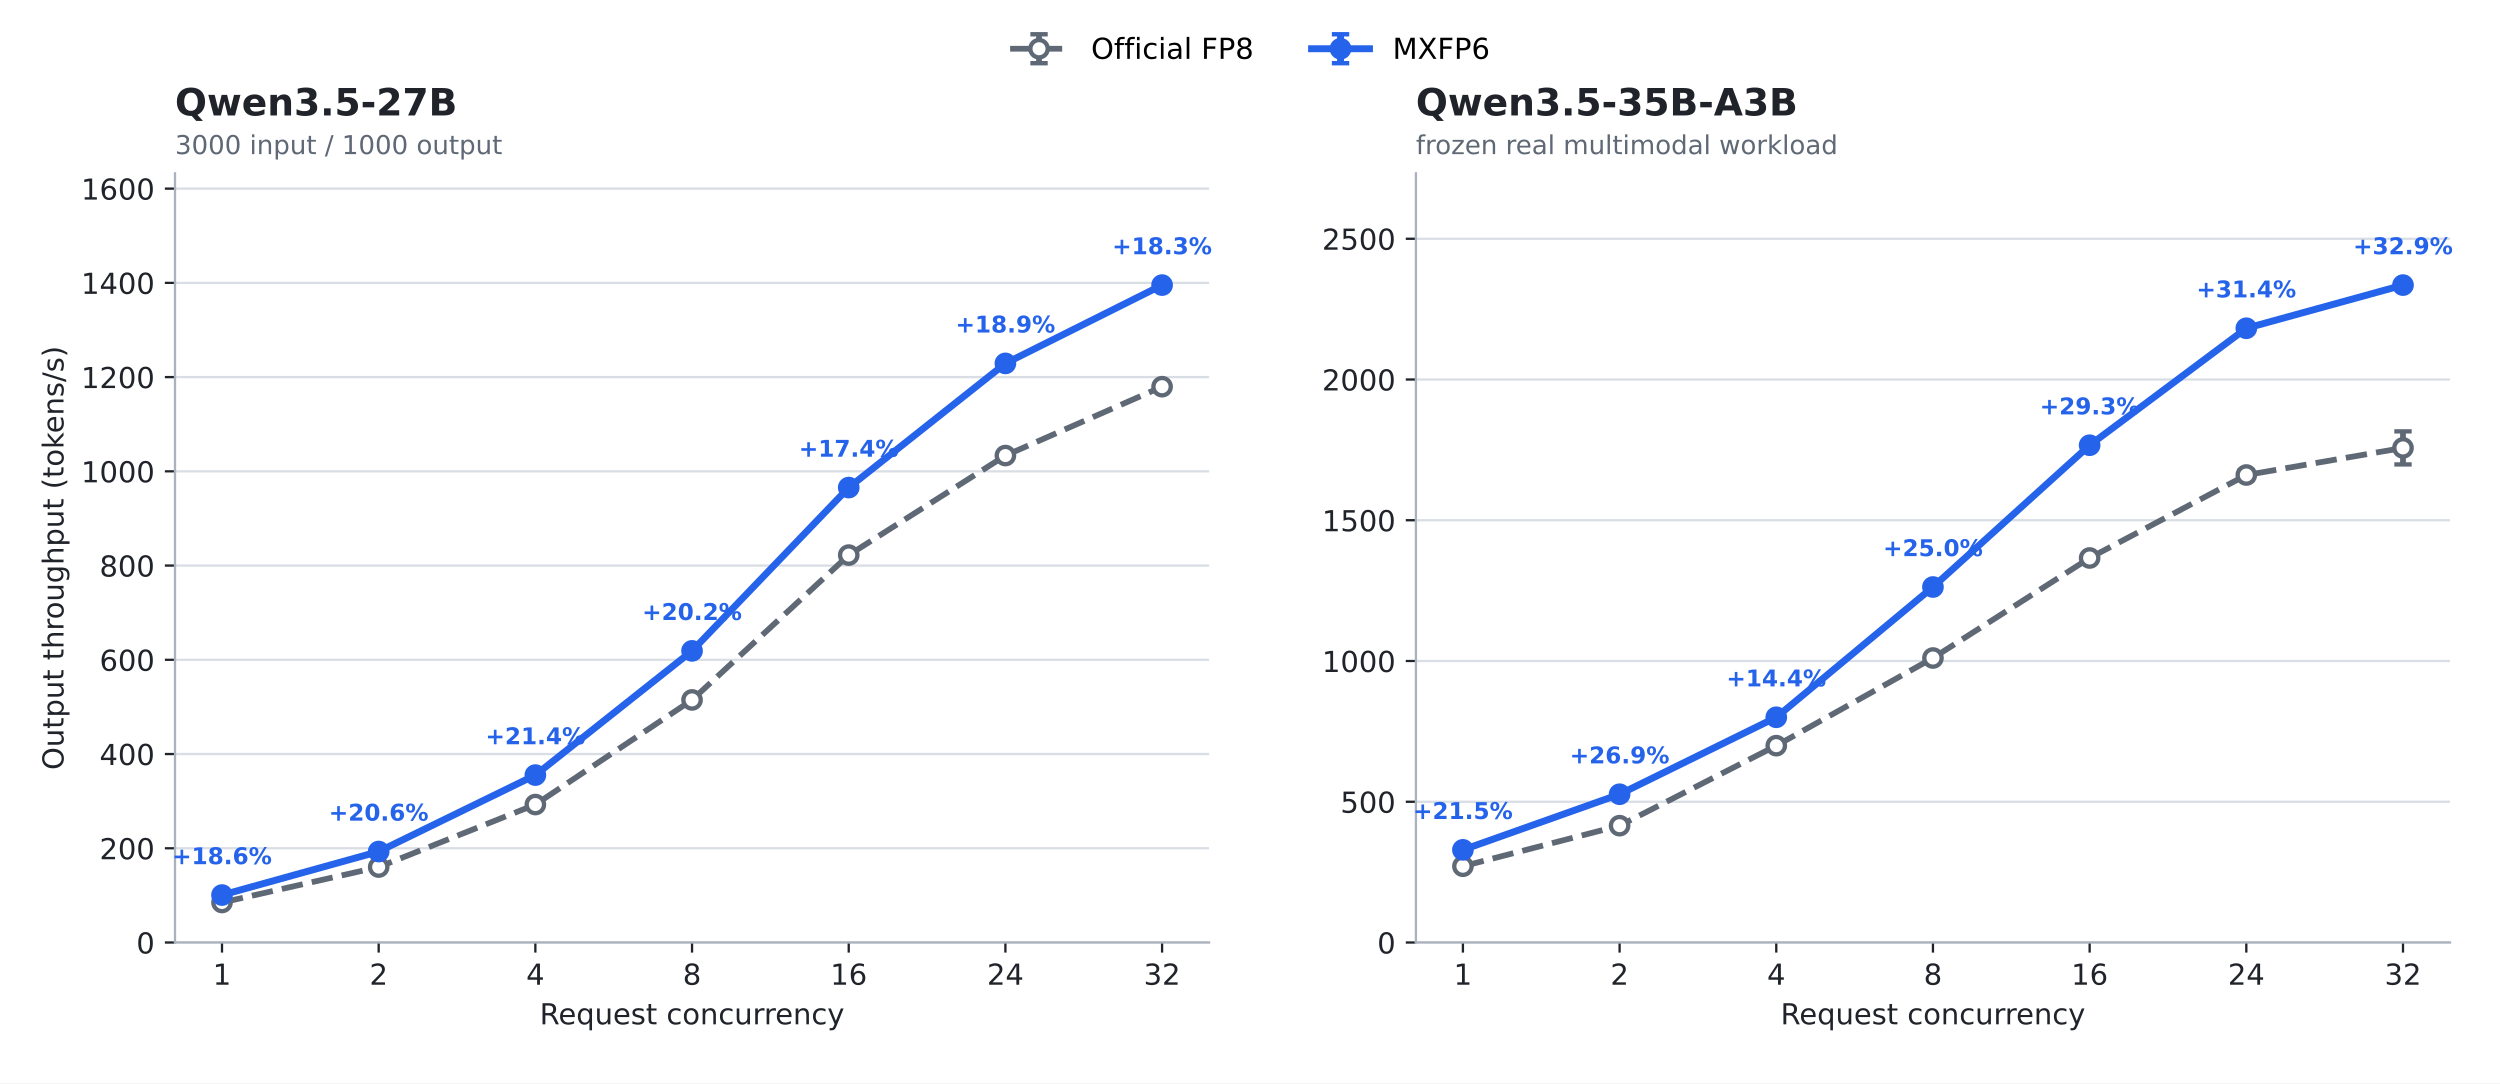
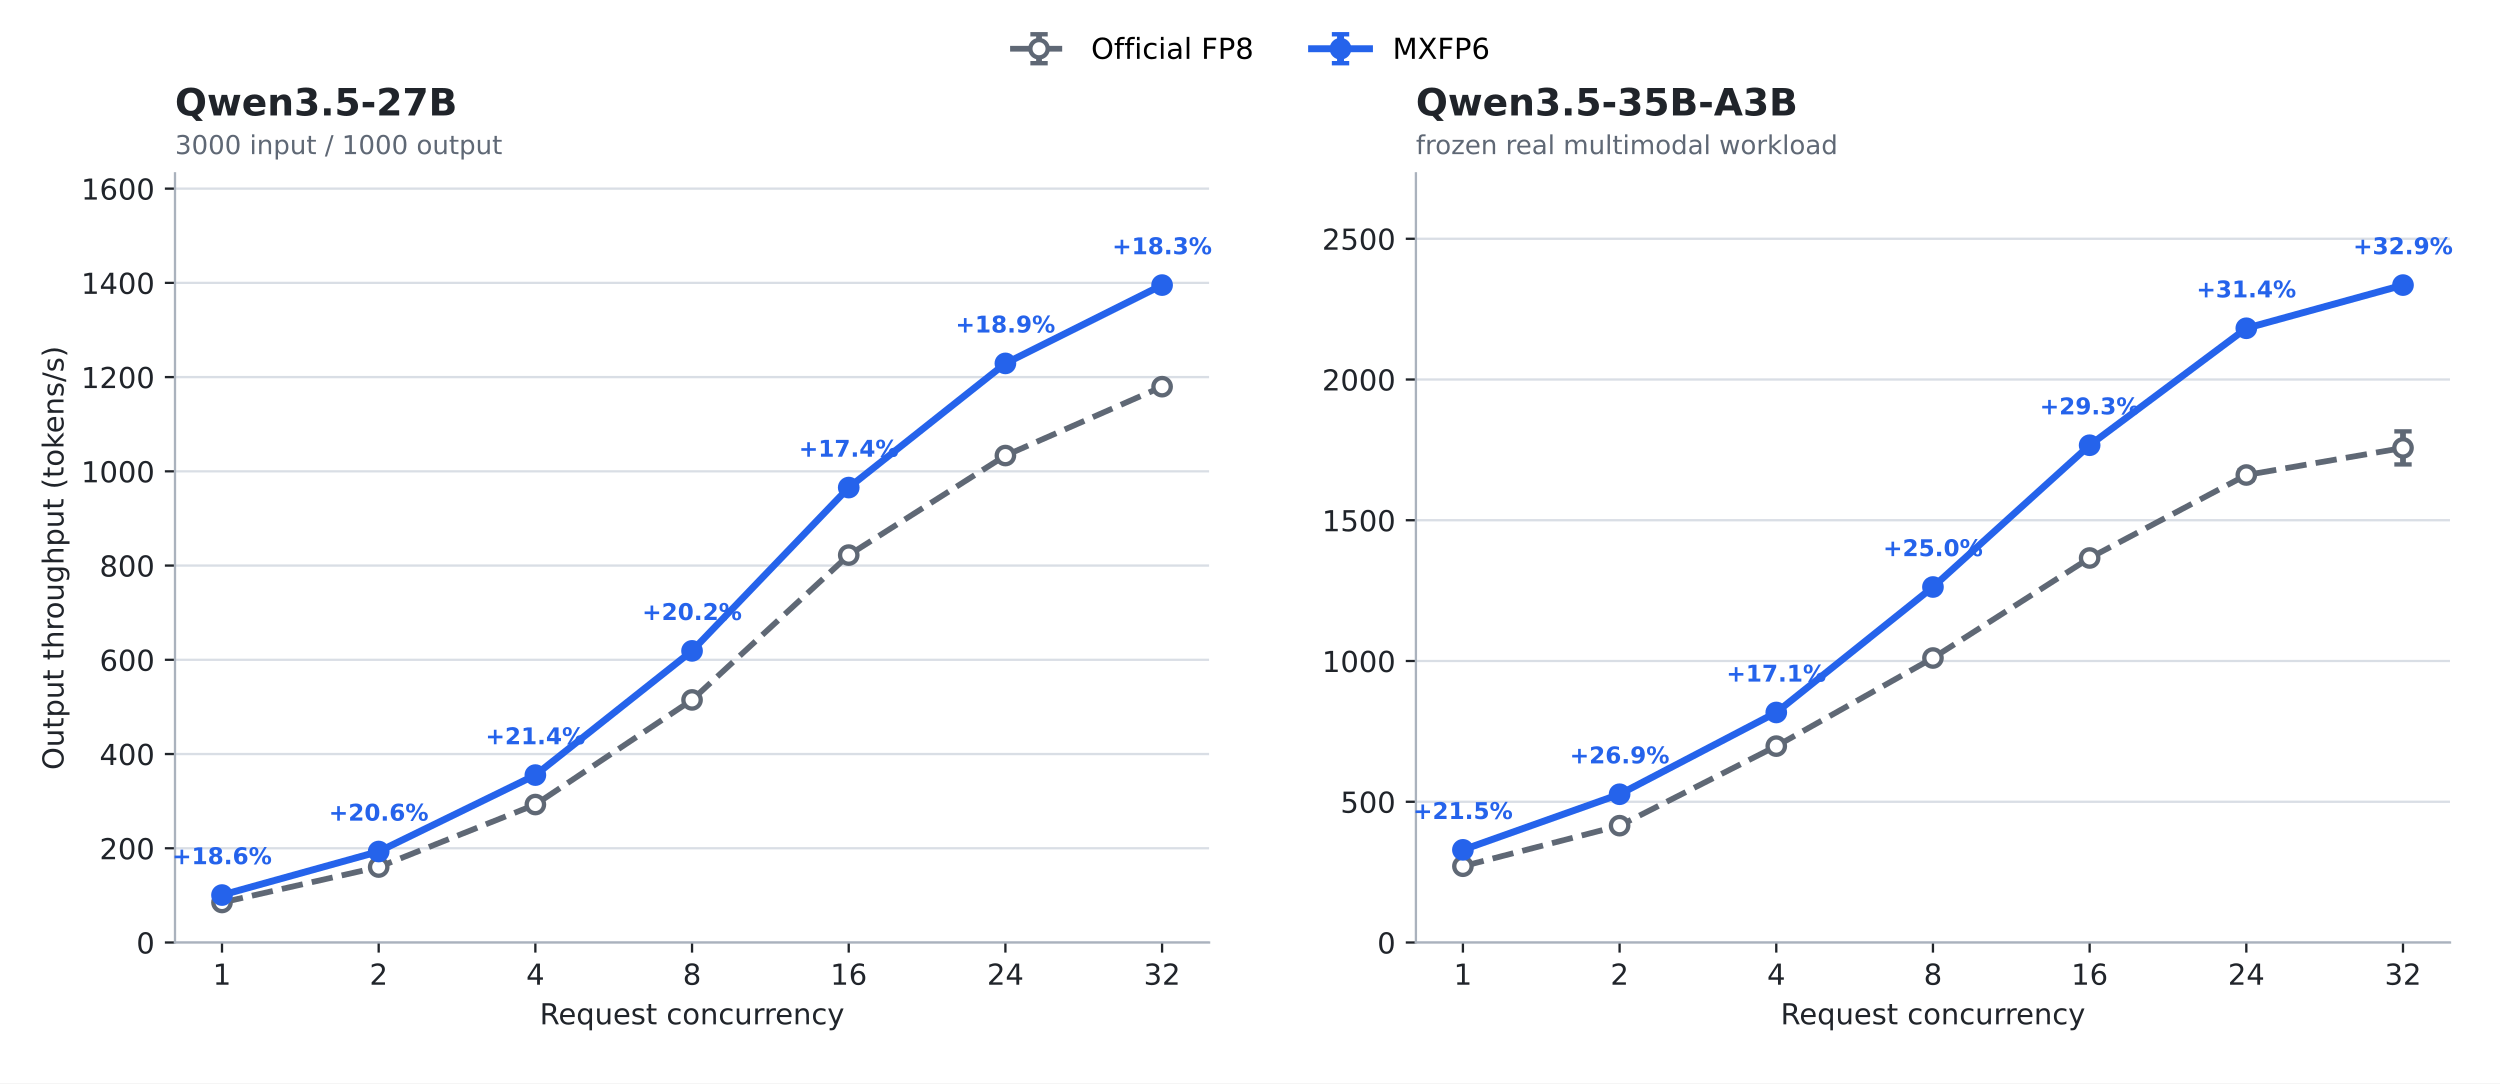
<svg xmlns="http://www.w3.org/2000/svg" xmlns:xlink="http://www.w3.org/1999/xlink" width="864pt" height="374.4pt" viewBox="0 0 864 374.4" version="1.1">
  <defs>
    <style type="text/css">*{stroke-linejoin: round; stroke-linecap: butt}</style>
  </defs>
  <g id="figure_1">
    <g id="patch_1">
      <path d="M 0 374.4 L 864 374.4 L 864 0 L 0 0 z " style="fill: #ffffff" />
    </g>
    <g id="axes_1">
      <g id="patch_2">
        <path d="M 60.48 325.728 L 417.862 325.728 L 417.862 59.904 L 60.48 59.904 z " style="fill: #ffffff" />
      </g>
      <g id="matplotlib.axis_1">
        <g id="xtick_1">
          <g id="line2d_1">
            <defs>
              <path id="md6d9ff69d7" d="M 0 0 L 0 3.5 " style="stroke: #20242a; stroke-width: 0.8" />
            </defs>
            <g>
              <use xlink:href="#md6d9ff69d7" x="76.725" y="325.728" style="fill: #20242a; stroke: #20242a; stroke-width: 0.8" />
            </g>
          </g>
          <g id="text_1">
            <text style="fill: #20242a; font: 10px 'DejaVu Sans'; text-anchor: middle" x="76.725" y="340.326" transform="rotate(-0 76.72463 340.3264)">1</text>
          </g>
        </g>
        <g id="xtick_2">
          <g id="line2d_2">
            <g>
              <use xlink:href="#md6d9ff69d7" x="130.873" y="325.728" style="fill: #20242a; stroke: #20242a; stroke-width: 0.8" />
            </g>
          </g>
          <g id="text_2">
            <text style="fill: #20242a; font: 10px 'DejaVu Sans'; text-anchor: middle" x="130.873" y="340.326" transform="rotate(-0 130.8734 340.3264)">2</text>
          </g>
        </g>
        <g id="xtick_3">
          <g id="line2d_3">
            <g>
              <use xlink:href="#md6d9ff69d7" x="185.022" y="325.728" style="fill: #20242a; stroke: #20242a; stroke-width: 0.8" />
            </g>
          </g>
          <g id="text_3">
            <text style="fill: #20242a; font: 10px 'DejaVu Sans'; text-anchor: middle" x="185.022" y="340.326" transform="rotate(-0 185.0221 340.3264)">4</text>
          </g>
        </g>
        <g id="xtick_4">
          <g id="line2d_4">
            <g>
              <use xlink:href="#md6d9ff69d7" x="239.171" y="325.728" style="fill: #20242a; stroke: #20242a; stroke-width: 0.8" />
            </g>
          </g>
          <g id="text_4">
            <text style="fill: #20242a; font: 10px 'DejaVu Sans'; text-anchor: middle" x="239.171" y="340.326" transform="rotate(-0 239.1709 340.3264)">8</text>
          </g>
        </g>
        <g id="xtick_5">
          <g id="line2d_5">
            <g>
              <use xlink:href="#md6d9ff69d7" x="293.32" y="325.728" style="fill: #20242a; stroke: #20242a; stroke-width: 0.8" />
            </g>
          </g>
          <g id="text_5">
            <text style="fill: #20242a; font: 10px 'DejaVu Sans'; text-anchor: middle" x="293.32" y="340.326" transform="rotate(-0 293.3197 340.3264)">16</text>
          </g>
        </g>
        <g id="xtick_6">
          <g id="line2d_6">
            <g>
              <use xlink:href="#md6d9ff69d7" x="347.468" y="325.728" style="fill: #20242a; stroke: #20242a; stroke-width: 0.8" />
            </g>
          </g>
          <g id="text_6">
            <text style="fill: #20242a; font: 10px 'DejaVu Sans'; text-anchor: middle" x="347.468" y="340.326" transform="rotate(-0 347.4684 340.3264)">24</text>
          </g>
        </g>
        <g id="xtick_7">
          <g id="line2d_7">
            <g>
              <use xlink:href="#md6d9ff69d7" x="401.617" y="325.728" style="fill: #20242a; stroke: #20242a; stroke-width: 0.8" />
            </g>
          </g>
          <g id="text_7">
            <text style="fill: #20242a; font: 10px 'DejaVu Sans'; text-anchor: middle" x="401.617" y="340.326" transform="rotate(-0 401.6172 340.3264)">32</text>
          </g>
        </g>
        <g id="text_8">
          <text style="fill: #20242a; font: 10px 'DejaVu Sans'; text-anchor: middle" x="239.171" y="354.005" transform="rotate(-0 239.1709 354.0046)">Request concurrency</text>
        </g>
      </g>
      <g id="matplotlib.axis_2">
        <g id="ytick_1">
          <g id="line2d_8">
            <path d="M 60.48 325.728 L 417.862 325.728 " clip-path="url(#p38b7006475)" style="fill: none; stroke: #d9dee5; stroke-width: 0.8; stroke-linecap: square" />
          </g>
          <g id="line2d_9">
            <defs>
              <path id="m40e41cd41f" d="M 0 0 L -3.5 0 " style="stroke: #20242a; stroke-width: 0.8" />
            </defs>
            <g>
              <use xlink:href="#m40e41cd41f" x="60.48" y="325.728" style="fill: #20242a; stroke: #20242a; stroke-width: 0.8" />
            </g>
          </g>
          <g id="text_9">
            <text style="fill: #20242a; font: 10px 'DejaVu Sans'; text-anchor: end" x="53.48" y="329.527" transform="rotate(-0 53.48 329.5272)">0</text>
          </g>
        </g>
        <g id="ytick_2">
          <g id="line2d_10">
            <path d="M 60.48 293.161 L 417.862 293.161 " clip-path="url(#p38b7006475)" style="fill: none; stroke: #d9dee5; stroke-width: 0.8; stroke-linecap: square" />
          </g>
          <g id="line2d_11">
            <g>
              <use xlink:href="#m40e41cd41f" x="60.48" y="293.161" style="fill: #20242a; stroke: #20242a; stroke-width: 0.8" />
            </g>
          </g>
          <g id="text_10">
            <text style="fill: #20242a; font: 10px 'DejaVu Sans'; text-anchor: end" x="53.48" y="296.96" transform="rotate(-0 53.48 296.9602)">200</text>
          </g>
        </g>
        <g id="ytick_3">
          <g id="line2d_12">
            <path d="M 60.48 260.594 L 417.862 260.594 " clip-path="url(#p38b7006475)" style="fill: none; stroke: #d9dee5; stroke-width: 0.8; stroke-linecap: square" />
          </g>
          <g id="line2d_13">
            <g>
              <use xlink:href="#m40e41cd41f" x="60.48" y="260.594" style="fill: #20242a; stroke: #20242a; stroke-width: 0.8" />
            </g>
          </g>
          <g id="text_11">
            <text style="fill: #20242a; font: 10px 'DejaVu Sans'; text-anchor: end" x="53.48" y="264.393" transform="rotate(-0 53.48 264.3931)">400</text>
          </g>
        </g>
        <g id="ytick_4">
          <g id="line2d_14">
            <path d="M 60.48 228.027 L 417.862 228.027 " clip-path="url(#p38b7006475)" style="fill: none; stroke: #d9dee5; stroke-width: 0.8; stroke-linecap: square" />
          </g>
          <g id="line2d_15">
            <g>
              <use xlink:href="#m40e41cd41f" x="60.48" y="228.027" style="fill: #20242a; stroke: #20242a; stroke-width: 0.8" />
            </g>
          </g>
          <g id="text_12">
            <text style="fill: #20242a; font: 10px 'DejaVu Sans'; text-anchor: end" x="53.48" y="231.826" transform="rotate(-0 53.48 231.8261)">600</text>
          </g>
        </g>
        <g id="ytick_5">
          <g id="line2d_16">
            <path d="M 60.48 195.46 L 417.862 195.46 " clip-path="url(#p38b7006475)" style="fill: none; stroke: #d9dee5; stroke-width: 0.8; stroke-linecap: square" />
          </g>
          <g id="line2d_17">
            <g>
              <use xlink:href="#m40e41cd41f" x="60.48" y="195.46" style="fill: #20242a; stroke: #20242a; stroke-width: 0.8" />
            </g>
          </g>
          <g id="text_13">
            <text style="fill: #20242a; font: 10px 'DejaVu Sans'; text-anchor: end" x="53.48" y="199.259" transform="rotate(-0 53.48 199.2591)">800</text>
          </g>
        </g>
        <g id="ytick_6">
          <g id="line2d_18">
            <path d="M 60.48 162.893 L 417.862 162.893 " clip-path="url(#p38b7006475)" style="fill: none; stroke: #d9dee5; stroke-width: 0.8; stroke-linecap: square" />
          </g>
          <g id="line2d_19">
            <g>
              <use xlink:href="#m40e41cd41f" x="60.48" y="162.893" style="fill: #20242a; stroke: #20242a; stroke-width: 0.8" />
            </g>
          </g>
          <g id="text_14">
            <text style="fill: #20242a; font: 10px 'DejaVu Sans'; text-anchor: end" x="53.48" y="166.692" transform="rotate(-0 53.48 166.692)">1000</text>
          </g>
        </g>
        <g id="ytick_7">
          <g id="line2d_20">
            <path d="M 60.48 130.326 L 417.862 130.326 " clip-path="url(#p38b7006475)" style="fill: none; stroke: #d9dee5; stroke-width: 0.8; stroke-linecap: square" />
          </g>
          <g id="line2d_21">
            <g>
              <use xlink:href="#m40e41cd41f" x="60.48" y="130.326" style="fill: #20242a; stroke: #20242a; stroke-width: 0.8" />
            </g>
          </g>
          <g id="text_15">
            <text style="fill: #20242a; font: 10px 'DejaVu Sans'; text-anchor: end" x="53.48" y="134.125" transform="rotate(-0 53.48 134.125)">1200</text>
          </g>
        </g>
        <g id="ytick_8">
          <g id="line2d_22">
            <path d="M 60.48 97.759 L 417.862 97.759 " clip-path="url(#p38b7006475)" style="fill: none; stroke: #d9dee5; stroke-width: 0.8; stroke-linecap: square" />
          </g>
          <g id="line2d_23">
            <g>
              <use xlink:href="#m40e41cd41f" x="60.48" y="97.759" style="fill: #20242a; stroke: #20242a; stroke-width: 0.8" />
            </g>
          </g>
          <g id="text_16">
            <text style="fill: #20242a; font: 10px 'DejaVu Sans'; text-anchor: end" x="53.48" y="101.558" transform="rotate(-0 53.48 101.5579)">1400</text>
          </g>
        </g>
        <g id="ytick_9">
          <g id="line2d_24">
            <path d="M 60.48 65.192 L 417.862 65.192 " clip-path="url(#p38b7006475)" style="fill: none; stroke: #d9dee5; stroke-width: 0.8; stroke-linecap: square" />
          </g>
          <g id="line2d_25">
            <g>
              <use xlink:href="#m40e41cd41f" x="60.48" y="65.192" style="fill: #20242a; stroke: #20242a; stroke-width: 0.8" />
            </g>
          </g>
          <g id="text_17">
            <text style="fill: #20242a; font: 10px 'DejaVu Sans'; text-anchor: end" x="53.48" y="68.991" transform="rotate(-0 53.48 68.99089)">1600</text>
          </g>
        </g>
        <g id="text_18">
          <text style="fill: #20242a; font: 10px 'DejaVu Sans'; text-anchor: middle" x="21.95" y="192.816" transform="rotate(-90 21.95031 192.816)">Output throughput (tokens/s)</text>
        </g>
      </g>
      <g id="LineCollection_1">
        <path d="M 76.725 311.92 L 76.725 311.876 " clip-path="url(#p38b7006475)" style="fill: none; stroke: #5f6875; stroke-width: 2" />
        <path d="M 130.873 299.66 L 130.873 299.65 " clip-path="url(#p38b7006475)" style="fill: none; stroke: #5f6875; stroke-width: 2" />
        <path d="M 185.022 278.084 L 185.022 278.022 " clip-path="url(#p38b7006475)" style="fill: none; stroke: #5f6875; stroke-width: 2" />
        <path d="M 239.171 241.918 L 239.171 241.865 " clip-path="url(#p38b7006475)" style="fill: none; stroke: #5f6875; stroke-width: 2" />
        <path d="M 293.32 192.101 L 293.32 191.577 " clip-path="url(#p38b7006475)" style="fill: none; stroke: #5f6875; stroke-width: 2" />
        <path d="M 347.468 157.618 L 347.468 157.257 " clip-path="url(#p38b7006475)" style="fill: none; stroke: #5f6875; stroke-width: 2" />
        <path d="M 401.617 133.806 L 401.617 133.468 " clip-path="url(#p38b7006475)" style="fill: none; stroke: #5f6875; stroke-width: 2" />
      </g>
      <g id="line2d_26">
        <defs>
          <path id="m5ad3600f7a" d="M 3 0 L -3 -0 " style="stroke: #5f6875; stroke-width: 1.5" />
        </defs>
        <g clip-path="url(#p38b7006475)">
          <use xlink:href="#m5ad3600f7a" x="76.725" y="311.92" style="fill: #5f6875; stroke: #5f6875; stroke-width: 1.5" />
          <use xlink:href="#m5ad3600f7a" x="130.873" y="299.66" style="fill: #5f6875; stroke: #5f6875; stroke-width: 1.5" />
          <use xlink:href="#m5ad3600f7a" x="185.022" y="278.084" style="fill: #5f6875; stroke: #5f6875; stroke-width: 1.5" />
          <use xlink:href="#m5ad3600f7a" x="239.171" y="241.918" style="fill: #5f6875; stroke: #5f6875; stroke-width: 1.5" />
          <use xlink:href="#m5ad3600f7a" x="293.32" y="192.101" style="fill: #5f6875; stroke: #5f6875; stroke-width: 1.5" />
          <use xlink:href="#m5ad3600f7a" x="347.468" y="157.618" style="fill: #5f6875; stroke: #5f6875; stroke-width: 1.5" />
          <use xlink:href="#m5ad3600f7a" x="401.617" y="133.806" style="fill: #5f6875; stroke: #5f6875; stroke-width: 1.5" />
        </g>
      </g>
      <g id="line2d_27">
        <g clip-path="url(#p38b7006475)">
          <use xlink:href="#m5ad3600f7a" x="76.725" y="311.876" style="fill: #5f6875; stroke: #5f6875; stroke-width: 1.5" />
          <use xlink:href="#m5ad3600f7a" x="130.873" y="299.65" style="fill: #5f6875; stroke: #5f6875; stroke-width: 1.5" />
          <use xlink:href="#m5ad3600f7a" x="185.022" y="278.022" style="fill: #5f6875; stroke: #5f6875; stroke-width: 1.5" />
          <use xlink:href="#m5ad3600f7a" x="239.171" y="241.865" style="fill: #5f6875; stroke: #5f6875; stroke-width: 1.5" />
          <use xlink:href="#m5ad3600f7a" x="293.32" y="191.577" style="fill: #5f6875; stroke: #5f6875; stroke-width: 1.5" />
          <use xlink:href="#m5ad3600f7a" x="347.468" y="157.257" style="fill: #5f6875; stroke: #5f6875; stroke-width: 1.5" />
          <use xlink:href="#m5ad3600f7a" x="401.617" y="133.468" style="fill: #5f6875; stroke: #5f6875; stroke-width: 1.5" />
        </g>
      </g>
      <g id="line2d_28">
        <path d="M 76.725 311.898 L 130.873 299.655 L 185.022 278.053 L 239.171 241.891 L 293.32 191.839 L 347.468 157.438 L 401.617 133.637 " clip-path="url(#p38b7006475)" style="fill: none; stroke-dasharray: 7.4,3.2; stroke-dashoffset: 0; stroke: #5f6875; stroke-width: 2" />
        <defs>
          <path id="m507d5e600d" d="M 0 3 C 0.796 3 1.559 2.684 2.121 2.121 C 2.684 1.559 3 0.796 3 0 C 3 -0.796 2.684 -1.559 2.121 -2.121 C 1.559 -2.684 0.796 -3 0 -3 C -0.796 -3 -1.559 -2.684 -2.121 -2.121 C -2.684 -1.559 -3 -0.796 -3 0 C -3 0.796 -2.684 1.559 -2.121 2.121 C -1.559 2.684 -0.796 3 0 3 z " style="stroke: #5f6875; stroke-width: 1.5" />
        </defs>
        <g clip-path="url(#p38b7006475)">
          <use xlink:href="#m507d5e600d" x="76.725" y="311.898" style="fill: #ffffff; stroke: #5f6875; stroke-width: 1.5" />
          <use xlink:href="#m507d5e600d" x="130.873" y="299.655" style="fill: #ffffff; stroke: #5f6875; stroke-width: 1.5" />
          <use xlink:href="#m507d5e600d" x="185.022" y="278.053" style="fill: #ffffff; stroke: #5f6875; stroke-width: 1.5" />
          <use xlink:href="#m507d5e600d" x="239.171" y="241.891" style="fill: #ffffff; stroke: #5f6875; stroke-width: 1.5" />
          <use xlink:href="#m507d5e600d" x="293.32" y="191.839" style="fill: #ffffff; stroke: #5f6875; stroke-width: 1.5" />
          <use xlink:href="#m507d5e600d" x="347.468" y="157.438" style="fill: #ffffff; stroke: #5f6875; stroke-width: 1.5" />
          <use xlink:href="#m507d5e600d" x="401.617" y="133.637" style="fill: #ffffff; stroke: #5f6875; stroke-width: 1.5" />
        </g>
      </g>
      <g id="patch_3">
        <path d="M 60.48 325.728 L 60.48 59.904 " style="fill: none; stroke: #aab2bd; stroke-width: 0.8; stroke-linejoin: miter; stroke-linecap: square" />
      </g>
      <g id="patch_4">
        <path d="M 60.48 325.728 L 417.862 325.728 " style="fill: none; stroke: #aab2bd; stroke-width: 0.8; stroke-linejoin: miter; stroke-linecap: square" />
      </g>
      <g id="LineCollection_2">
        <path d="M 76.725 309.347 L 76.725 309.312 " clip-path="url(#p38b7006475)" style="fill: none; stroke: #2563eb; stroke-width: 2.4" />
        <path d="M 130.873 294.309 L 130.873 294.262 " clip-path="url(#p38b7006475)" style="fill: none; stroke: #2563eb; stroke-width: 2.4" />
        <path d="M 185.022 267.911 L 185.022 267.832 " clip-path="url(#p38b7006475)" style="fill: none; stroke: #2563eb; stroke-width: 2.4" />
        <path d="M 239.171 225.133 L 239.171 224.755 " clip-path="url(#p38b7006475)" style="fill: none; stroke: #2563eb; stroke-width: 2.4" />
        <path d="M 293.32 168.746 L 293.32 168.266 " clip-path="url(#p38b7006475)" style="fill: none; stroke: #2563eb; stroke-width: 2.4" />
        <path d="M 347.468 125.923 L 347.468 125.261 " clip-path="url(#p38b7006475)" style="fill: none; stroke: #2563eb; stroke-width: 2.4" />
        <path d="M 401.617 98.851 L 401.617 98.205 " clip-path="url(#p38b7006475)" style="fill: none; stroke: #2563eb; stroke-width: 2.4" />
      </g>
      <g id="line2d_29">
        <defs>
          <path id="m08e6002dc1" d="M 3 0 L -3 -0 " style="stroke: #2563eb; stroke-width: 1.5" />
        </defs>
        <g clip-path="url(#p38b7006475)">
          <use xlink:href="#m08e6002dc1" x="76.725" y="309.347" style="fill: #2563eb; stroke: #2563eb; stroke-width: 1.5" />
          <use xlink:href="#m08e6002dc1" x="130.873" y="294.309" style="fill: #2563eb; stroke: #2563eb; stroke-width: 1.5" />
          <use xlink:href="#m08e6002dc1" x="185.022" y="267.911" style="fill: #2563eb; stroke: #2563eb; stroke-width: 1.5" />
          <use xlink:href="#m08e6002dc1" x="239.171" y="225.133" style="fill: #2563eb; stroke: #2563eb; stroke-width: 1.5" />
          <use xlink:href="#m08e6002dc1" x="293.32" y="168.746" style="fill: #2563eb; stroke: #2563eb; stroke-width: 1.5" />
          <use xlink:href="#m08e6002dc1" x="347.468" y="125.923" style="fill: #2563eb; stroke: #2563eb; stroke-width: 1.5" />
          <use xlink:href="#m08e6002dc1" x="401.617" y="98.851" style="fill: #2563eb; stroke: #2563eb; stroke-width: 1.5" />
        </g>
      </g>
      <g id="line2d_30">
        <g clip-path="url(#p38b7006475)">
          <use xlink:href="#m08e6002dc1" x="76.725" y="309.312" style="fill: #2563eb; stroke: #2563eb; stroke-width: 1.5" />
          <use xlink:href="#m08e6002dc1" x="130.873" y="294.262" style="fill: #2563eb; stroke: #2563eb; stroke-width: 1.5" />
          <use xlink:href="#m08e6002dc1" x="185.022" y="267.832" style="fill: #2563eb; stroke: #2563eb; stroke-width: 1.5" />
          <use xlink:href="#m08e6002dc1" x="239.171" y="224.755" style="fill: #2563eb; stroke: #2563eb; stroke-width: 1.5" />
          <use xlink:href="#m08e6002dc1" x="293.32" y="168.266" style="fill: #2563eb; stroke: #2563eb; stroke-width: 1.5" />
          <use xlink:href="#m08e6002dc1" x="347.468" y="125.261" style="fill: #2563eb; stroke: #2563eb; stroke-width: 1.5" />
          <use xlink:href="#m08e6002dc1" x="401.617" y="98.205" style="fill: #2563eb; stroke: #2563eb; stroke-width: 1.5" />
        </g>
      </g>
      <g id="text_19">
        <text style="fill: #2563eb; font: 600 8px 'DejaVu Sans'; text-anchor: middle" x="76.725" y="298.666" transform="rotate(-0 76.72463 298.666)">+18.6%</text>
      </g>
      <g id="text_20">
        <text style="fill: #2563eb; font: 600 8px 'DejaVu Sans'; text-anchor: middle" x="130.873" y="283.622" transform="rotate(-0 130.8734 283.6219)">+20.6%</text>
      </g>
      <g id="text_21">
        <text style="fill: #2563eb; font: 600 8px 'DejaVu Sans'; text-anchor: middle" x="185.022" y="257.208" transform="rotate(-0 185.0221 257.2076)">+21.4%</text>
      </g>
      <g id="text_22">
        <text style="fill: #2563eb; font: 600 8px 'DejaVu Sans'; text-anchor: middle" x="239.171" y="214.28" transform="rotate(-0 239.1709 214.2805)">+20.2%</text>
      </g>
      <g id="text_23">
        <text style="fill: #2563eb; font: 600 8px 'DejaVu Sans'; text-anchor: middle" x="293.32" y="157.842" transform="rotate(-0 293.3197 157.8422)">+17.4%</text>
      </g>
      <g id="text_24">
        <text style="fill: #2563eb; font: 600 8px 'DejaVu Sans'; text-anchor: middle" x="347.468" y="114.928" transform="rotate(-0 347.4684 114.9284)">+18.9%</text>
      </g>
      <g id="text_25">
        <text style="fill: #2563eb; font: 600 8px 'DejaVu Sans'; text-anchor: middle" x="401.617" y="87.864" transform="rotate(-0 401.6172 87.86425)">+18.3%</text>
      </g>
      <g id="text_26">
        <text style="fill: #5f6875; font: 9px 'DejaVu Sans'; text-anchor: start" x="60.48" y="53.258" transform="rotate(-0 60.48 53.2584)">3000 input / 1000 output</text>
      </g>
      <g id="text_27">
        <text style="fill: #20242a; font: 700 13px 'DejaVu Sans'; text-anchor: start" x="60.48" y="39.904" transform="rotate(-0 60.48 39.904)">Qwen3.5-27B</text>
      </g>
      <g id="line2d_31">
        <path d="M 76.725 309.33 L 130.873 294.286 L 185.022 267.871 L 239.171 224.944 L 293.32 168.506 L 347.468 125.592 L 401.617 98.528 " clip-path="url(#p38b7006475)" style="fill: none; stroke: #2563eb; stroke-width: 2.4; stroke-linecap: square" />
        <defs>
          <path id="mf8f675bdc4" d="M 0 3 C 0.796 3 1.559 2.684 2.121 2.121 C 2.684 1.559 3 0.796 3 0 C 3 -0.796 2.684 -1.559 2.121 -2.121 C 1.559 -2.684 0.796 -3 0 -3 C -0.796 -3 -1.559 -2.684 -2.121 -2.121 C -2.684 -1.559 -3 -0.796 -3 0 C -3 0.796 -2.684 1.559 -2.121 2.121 C -1.559 2.684 -0.796 3 0 3 z " style="stroke: #2563eb; stroke-width: 1.5" />
        </defs>
        <g clip-path="url(#p38b7006475)">
          <use xlink:href="#mf8f675bdc4" x="76.725" y="309.33" style="fill: #2563eb; stroke: #2563eb; stroke-width: 1.5" />
          <use xlink:href="#mf8f675bdc4" x="130.873" y="294.286" style="fill: #2563eb; stroke: #2563eb; stroke-width: 1.5" />
          <use xlink:href="#mf8f675bdc4" x="185.022" y="267.871" style="fill: #2563eb; stroke: #2563eb; stroke-width: 1.5" />
          <use xlink:href="#mf8f675bdc4" x="239.171" y="224.944" style="fill: #2563eb; stroke: #2563eb; stroke-width: 1.5" />
          <use xlink:href="#mf8f675bdc4" x="293.32" y="168.506" style="fill: #2563eb; stroke: #2563eb; stroke-width: 1.5" />
          <use xlink:href="#mf8f675bdc4" x="347.468" y="125.592" style="fill: #2563eb; stroke: #2563eb; stroke-width: 1.5" />
          <use xlink:href="#mf8f675bdc4" x="401.617" y="98.528" style="fill: #2563eb; stroke: #2563eb; stroke-width: 1.5" />
        </g>
      </g>
    </g>
    <g id="axes_2">
      <g id="patch_5">
        <path d="M 489.338 325.728 L 846.72 325.728 L 846.72 59.904 L 489.338 59.904 z " style="fill: #ffffff" />
      </g>
      <g id="matplotlib.axis_3">
        <g id="xtick_8">
          <g id="line2d_32">
            <g>
              <use xlink:href="#md6d9ff69d7" x="505.583" y="325.728" style="fill: #20242a; stroke: #20242a; stroke-width: 0.8" />
            </g>
          </g>
          <g id="text_28">
            <text style="fill: #20242a; font: 10px 'DejaVu Sans'; text-anchor: middle" x="505.583" y="340.326" transform="rotate(-0 505.5828 340.3264)">1</text>
          </g>
        </g>
        <g id="xtick_9">
          <g id="line2d_33">
            <g>
              <use xlink:href="#md6d9ff69d7" x="559.732" y="325.728" style="fill: #20242a; stroke: #20242a; stroke-width: 0.8" />
            </g>
          </g>
          <g id="text_29">
            <text style="fill: #20242a; font: 10px 'DejaVu Sans'; text-anchor: middle" x="559.732" y="340.326" transform="rotate(-0 559.7316 340.3264)">2</text>
          </g>
        </g>
        <g id="xtick_10">
          <g id="line2d_34">
            <g>
              <use xlink:href="#md6d9ff69d7" x="613.88" y="325.728" style="fill: #20242a; stroke: #20242a; stroke-width: 0.8" />
            </g>
          </g>
          <g id="text_30">
            <text style="fill: #20242a; font: 10px 'DejaVu Sans'; text-anchor: middle" x="613.88" y="340.326" transform="rotate(-0 613.8803 340.3264)">4</text>
          </g>
        </g>
        <g id="xtick_11">
          <g id="line2d_35">
            <g>
              <use xlink:href="#md6d9ff69d7" x="668.029" y="325.728" style="fill: #20242a; stroke: #20242a; stroke-width: 0.8" />
            </g>
          </g>
          <g id="text_31">
            <text style="fill: #20242a; font: 10px 'DejaVu Sans'; text-anchor: middle" x="668.029" y="340.326" transform="rotate(-0 668.0291 340.3264)">8</text>
          </g>
        </g>
        <g id="xtick_12">
          <g id="line2d_36">
            <g>
              <use xlink:href="#md6d9ff69d7" x="722.178" y="325.728" style="fill: #20242a; stroke: #20242a; stroke-width: 0.8" />
            </g>
          </g>
          <g id="text_32">
            <text style="fill: #20242a; font: 10px 'DejaVu Sans'; text-anchor: middle" x="722.178" y="340.326" transform="rotate(-0 722.1779 340.3264)">16</text>
          </g>
        </g>
        <g id="xtick_13">
          <g id="line2d_37">
            <g>
              <use xlink:href="#md6d9ff69d7" x="776.327" y="325.728" style="fill: #20242a; stroke: #20242a; stroke-width: 0.8" />
            </g>
          </g>
          <g id="text_33">
            <text style="fill: #20242a; font: 10px 'DejaVu Sans'; text-anchor: middle" x="776.327" y="340.326" transform="rotate(-0 776.3266 340.3264)">24</text>
          </g>
        </g>
        <g id="xtick_14">
          <g id="line2d_38">
            <g>
              <use xlink:href="#md6d9ff69d7" x="830.475" y="325.728" style="fill: #20242a; stroke: #20242a; stroke-width: 0.8" />
            </g>
          </g>
          <g id="text_34">
            <text style="fill: #20242a; font: 10px 'DejaVu Sans'; text-anchor: middle" x="830.475" y="340.326" transform="rotate(-0 830.4754 340.3264)">32</text>
          </g>
        </g>
        <g id="text_35">
          <text style="fill: #20242a; font: 10px 'DejaVu Sans'; text-anchor: middle" x="668.029" y="354.005" transform="rotate(-0 668.0291 354.0046)">Request concurrency</text>
        </g>
      </g>
      <g id="matplotlib.axis_4">
        <g id="ytick_10">
          <g id="line2d_39">
            <path d="M 489.338 325.728 L 846.72 325.728 " clip-path="url(#pec965fa9f6)" style="fill: none; stroke: #d9dee5; stroke-width: 0.8; stroke-linecap: square" />
          </g>
          <g id="line2d_40">
            <g>
              <use xlink:href="#m40e41cd41f" x="489.338" y="325.728" style="fill: #20242a; stroke: #20242a; stroke-width: 0.8" />
            </g>
          </g>
          <g id="text_36">
            <text style="fill: #20242a; font: 10px 'DejaVu Sans'; text-anchor: end" x="482.338" y="329.527" transform="rotate(-0 482.3382 329.5272)">0</text>
          </g>
        </g>
        <g id="ytick_11">
          <g id="line2d_41">
            <path d="M 489.338 277.085 L 846.72 277.085 " clip-path="url(#pec965fa9f6)" style="fill: none; stroke: #d9dee5; stroke-width: 0.8; stroke-linecap: square" />
          </g>
          <g id="line2d_42">
            <g>
              <use xlink:href="#m40e41cd41f" x="489.338" y="277.085" style="fill: #20242a; stroke: #20242a; stroke-width: 0.8" />
            </g>
          </g>
          <g id="text_37">
            <text style="fill: #20242a; font: 10px 'DejaVu Sans'; text-anchor: end" x="482.338" y="280.884" transform="rotate(-0 482.3382 280.8844)">500</text>
          </g>
        </g>
        <g id="ytick_12">
          <g id="line2d_43">
            <path d="M 489.338 228.442 L 846.72 228.442 " clip-path="url(#pec965fa9f6)" style="fill: none; stroke: #d9dee5; stroke-width: 0.8; stroke-linecap: square" />
          </g>
          <g id="line2d_44">
            <g>
              <use xlink:href="#m40e41cd41f" x="489.338" y="228.442" style="fill: #20242a; stroke: #20242a; stroke-width: 0.8" />
            </g>
          </g>
          <g id="text_38">
            <text style="fill: #20242a; font: 10px 'DejaVu Sans'; text-anchor: end" x="482.338" y="232.242" transform="rotate(-0 482.3382 232.2416)">1000</text>
          </g>
        </g>
        <g id="ytick_13">
          <g id="line2d_45">
            <path d="M 489.338 179.8 L 846.72 179.8 " clip-path="url(#pec965fa9f6)" style="fill: none; stroke: #d9dee5; stroke-width: 0.8; stroke-linecap: square" />
          </g>
          <g id="line2d_46">
            <g>
              <use xlink:href="#m40e41cd41f" x="489.338" y="179.8" style="fill: #20242a; stroke: #20242a; stroke-width: 0.8" />
            </g>
          </g>
          <g id="text_39">
            <text style="fill: #20242a; font: 10px 'DejaVu Sans'; text-anchor: end" x="482.338" y="183.599" transform="rotate(-0 482.3382 183.5988)">1500</text>
          </g>
        </g>
        <g id="ytick_14">
          <g id="line2d_47">
            <path d="M 489.338 131.157 L 846.72 131.157 " clip-path="url(#pec965fa9f6)" style="fill: none; stroke: #d9dee5; stroke-width: 0.8; stroke-linecap: square" />
          </g>
          <g id="line2d_48">
            <g>
              <use xlink:href="#m40e41cd41f" x="489.338" y="131.157" style="fill: #20242a; stroke: #20242a; stroke-width: 0.8" />
            </g>
          </g>
          <g id="text_40">
            <text style="fill: #20242a; font: 10px 'DejaVu Sans'; text-anchor: end" x="482.338" y="134.956" transform="rotate(-0 482.3382 134.956)">2000</text>
          </g>
        </g>
        <g id="ytick_15">
          <g id="line2d_49">
            <path d="M 489.338 82.514 L 846.72 82.514 " clip-path="url(#pec965fa9f6)" style="fill: none; stroke: #d9dee5; stroke-width: 0.8; stroke-linecap: square" />
          </g>
          <g id="line2d_50">
            <g>
              <use xlink:href="#m40e41cd41f" x="489.338" y="82.514" style="fill: #20242a; stroke: #20242a; stroke-width: 0.8" />
            </g>
          </g>
          <g id="text_41">
            <text style="fill: #20242a; font: 10px 'DejaVu Sans'; text-anchor: end" x="482.338" y="86.313" transform="rotate(-0 482.3382 86.31324)">2500</text>
          </g>
        </g>
      </g>
      <g id="LineCollection_3">
        <path d="M 505.583 299.882 L 505.583 298.857 " clip-path="url(#pec965fa9f6)" style="fill: none; stroke: #5f6875; stroke-width: 2" />
        <path d="M 559.732 285.525 L 559.732 285.179 " clip-path="url(#pec965fa9f6)" style="fill: none; stroke: #5f6875; stroke-width: 2" />
-         <path d="M 613.88 257.93 L 613.88 257.474 " clip-path="url(#pec965fa9f6)" style="fill: none; stroke: #5f6875; stroke-width: 2" />
+         <path d="M 613.88 258.264 L 613.88 257.461 " clip-path="url(#pec965fa9f6)" style="fill: none; stroke: #5f6875; stroke-width: 2" />
        <path d="M 668.029 228.001 L 668.029 226.815 " clip-path="url(#pec965fa9f6)" style="fill: none; stroke: #5f6875; stroke-width: 2" />
        <path d="M 722.178 193.729 L 722.178 191.952 " clip-path="url(#pec965fa9f6)" style="fill: none; stroke: #5f6875; stroke-width: 2" />
        <path d="M 776.327 165.864 L 776.327 162.466 " clip-path="url(#pec965fa9f6)" style="fill: none; stroke: #5f6875; stroke-width: 2" />
        <path d="M 830.475 160.503 L 830.475 149.09 " clip-path="url(#pec965fa9f6)" style="fill: none; stroke: #5f6875; stroke-width: 2" />
      </g>
      <g id="line2d_51">
        <g clip-path="url(#pec965fa9f6)">
          <use xlink:href="#m5ad3600f7a" x="505.583" y="299.882" style="fill: #5f6875; stroke: #5f6875; stroke-width: 1.5" />
          <use xlink:href="#m5ad3600f7a" x="559.732" y="285.525" style="fill: #5f6875; stroke: #5f6875; stroke-width: 1.5" />
-           <use xlink:href="#m5ad3600f7a" x="613.88" y="257.93" style="fill: #5f6875; stroke: #5f6875; stroke-width: 1.5" />
+           <use xlink:href="#m5ad3600f7a" x="613.88" y="258.264" style="fill: #5f6875; stroke: #5f6875; stroke-width: 1.5" />
          <use xlink:href="#m5ad3600f7a" x="668.029" y="228.001" style="fill: #5f6875; stroke: #5f6875; stroke-width: 1.5" />
          <use xlink:href="#m5ad3600f7a" x="722.178" y="193.729" style="fill: #5f6875; stroke: #5f6875; stroke-width: 1.5" />
          <use xlink:href="#m5ad3600f7a" x="776.327" y="165.864" style="fill: #5f6875; stroke: #5f6875; stroke-width: 1.5" />
          <use xlink:href="#m5ad3600f7a" x="830.475" y="160.503" style="fill: #5f6875; stroke: #5f6875; stroke-width: 1.5" />
        </g>
      </g>
      <g id="line2d_52">
        <g clip-path="url(#pec965fa9f6)">
          <use xlink:href="#m5ad3600f7a" x="505.583" y="298.857" style="fill: #5f6875; stroke: #5f6875; stroke-width: 1.5" />
          <use xlink:href="#m5ad3600f7a" x="559.732" y="285.179" style="fill: #5f6875; stroke: #5f6875; stroke-width: 1.5" />
-           <use xlink:href="#m5ad3600f7a" x="613.88" y="257.474" style="fill: #5f6875; stroke: #5f6875; stroke-width: 1.5" />
+           <use xlink:href="#m5ad3600f7a" x="613.88" y="257.461" style="fill: #5f6875; stroke: #5f6875; stroke-width: 1.5" />
          <use xlink:href="#m5ad3600f7a" x="668.029" y="226.815" style="fill: #5f6875; stroke: #5f6875; stroke-width: 1.5" />
          <use xlink:href="#m5ad3600f7a" x="722.178" y="191.952" style="fill: #5f6875; stroke: #5f6875; stroke-width: 1.5" />
          <use xlink:href="#m5ad3600f7a" x="776.327" y="162.466" style="fill: #5f6875; stroke: #5f6875; stroke-width: 1.5" />
          <use xlink:href="#m5ad3600f7a" x="830.475" y="149.09" style="fill: #5f6875; stroke: #5f6875; stroke-width: 1.5" />
        </g>
      </g>
      <g id="line2d_53">
-         <path d="M 505.583 299.37 L 559.732 285.352 L 613.88 257.702 L 668.029 227.408 L 722.178 192.84 L 776.327 164.165 L 830.475 154.796 " clip-path="url(#pec965fa9f6)" style="fill: none; stroke-dasharray: 7.4,3.2; stroke-dashoffset: 0; stroke: #5f6875; stroke-width: 2" />
+         <path d="M 505.583 299.37 L 559.732 285.352 L 613.88 257.862 L 668.029 227.408 L 722.178 192.84 L 776.327 164.165 L 830.475 154.796 " clip-path="url(#pec965fa9f6)" style="fill: none; stroke-dasharray: 7.4,3.2; stroke-dashoffset: 0; stroke: #5f6875; stroke-width: 2" />
        <g clip-path="url(#pec965fa9f6)">
          <use xlink:href="#m507d5e600d" x="505.583" y="299.37" style="fill: #ffffff; stroke: #5f6875; stroke-width: 1.5" />
          <use xlink:href="#m507d5e600d" x="559.732" y="285.352" style="fill: #ffffff; stroke: #5f6875; stroke-width: 1.5" />
-           <use xlink:href="#m507d5e600d" x="613.88" y="257.702" style="fill: #ffffff; stroke: #5f6875; stroke-width: 1.5" />
+           <use xlink:href="#m507d5e600d" x="613.88" y="257.862" style="fill: #ffffff; stroke: #5f6875; stroke-width: 1.5" />
          <use xlink:href="#m507d5e600d" x="668.029" y="227.408" style="fill: #ffffff; stroke: #5f6875; stroke-width: 1.5" />
          <use xlink:href="#m507d5e600d" x="722.178" y="192.84" style="fill: #ffffff; stroke: #5f6875; stroke-width: 1.5" />
          <use xlink:href="#m507d5e600d" x="776.327" y="164.165" style="fill: #ffffff; stroke: #5f6875; stroke-width: 1.5" />
          <use xlink:href="#m507d5e600d" x="830.475" y="154.796" style="fill: #ffffff; stroke: #5f6875; stroke-width: 1.5" />
        </g>
      </g>
      <g id="patch_6">
        <path d="M 489.338 325.728 L 489.338 59.904 " style="fill: none; stroke: #aab2bd; stroke-width: 0.8; stroke-linejoin: miter; stroke-linecap: square" />
      </g>
      <g id="patch_7">
        <path d="M 489.338 325.728 L 846.72 325.728 " style="fill: none; stroke: #aab2bd; stroke-width: 0.8; stroke-linejoin: miter; stroke-linecap: square" />
      </g>
      <g id="LineCollection_4">
        <path d="M 505.583 293.783 L 505.583 293.634 " clip-path="url(#pec965fa9f6)" style="fill: none; stroke: #2563eb; stroke-width: 2.4" />
        <path d="M 559.732 274.664 L 559.732 274.316 " clip-path="url(#pec965fa9f6)" style="fill: none; stroke: #2563eb; stroke-width: 2.4" />
-         <path d="M 613.88 248.125 L 613.88 247.66 " clip-path="url(#pec965fa9f6)" style="fill: none; stroke: #2563eb; stroke-width: 2.4" />
+         <path d="M 613.88 246.327 L 613.88 246.134 " clip-path="url(#pec965fa9f6)" style="fill: none; stroke: #2563eb; stroke-width: 2.4" />
        <path d="M 668.029 202.989 L 668.029 202.751 " clip-path="url(#pec965fa9f6)" style="fill: none; stroke: #2563eb; stroke-width: 2.4" />
        <path d="M 722.178 154.195 L 722.178 153.551 " clip-path="url(#pec965fa9f6)" style="fill: none; stroke: #2563eb; stroke-width: 2.4" />
        <path d="M 776.327 113.489 L 776.327 113.409 " clip-path="url(#pec965fa9f6)" style="fill: none; stroke: #2563eb; stroke-width: 2.4" />
        <path d="M 830.475 99.252 L 830.475 97.804 " clip-path="url(#pec965fa9f6)" style="fill: none; stroke: #2563eb; stroke-width: 2.4" />
      </g>
      <g id="line2d_54">
        <g clip-path="url(#pec965fa9f6)">
          <use xlink:href="#m08e6002dc1" x="505.583" y="293.783" style="fill: #2563eb; stroke: #2563eb; stroke-width: 1.5" />
          <use xlink:href="#m08e6002dc1" x="559.732" y="274.664" style="fill: #2563eb; stroke: #2563eb; stroke-width: 1.5" />
-           <use xlink:href="#m08e6002dc1" x="613.88" y="248.125" style="fill: #2563eb; stroke: #2563eb; stroke-width: 1.5" />
+           <use xlink:href="#m08e6002dc1" x="613.88" y="246.327" style="fill: #2563eb; stroke: #2563eb; stroke-width: 1.5" />
          <use xlink:href="#m08e6002dc1" x="668.029" y="202.989" style="fill: #2563eb; stroke: #2563eb; stroke-width: 1.5" />
          <use xlink:href="#m08e6002dc1" x="722.178" y="154.195" style="fill: #2563eb; stroke: #2563eb; stroke-width: 1.5" />
          <use xlink:href="#m08e6002dc1" x="776.327" y="113.489" style="fill: #2563eb; stroke: #2563eb; stroke-width: 1.5" />
          <use xlink:href="#m08e6002dc1" x="830.475" y="99.252" style="fill: #2563eb; stroke: #2563eb; stroke-width: 1.5" />
        </g>
      </g>
      <g id="line2d_55">
        <g clip-path="url(#pec965fa9f6)">
          <use xlink:href="#m08e6002dc1" x="505.583" y="293.634" style="fill: #2563eb; stroke: #2563eb; stroke-width: 1.5" />
          <use xlink:href="#m08e6002dc1" x="559.732" y="274.316" style="fill: #2563eb; stroke: #2563eb; stroke-width: 1.5" />
-           <use xlink:href="#m08e6002dc1" x="613.88" y="247.66" style="fill: #2563eb; stroke: #2563eb; stroke-width: 1.5" />
+           <use xlink:href="#m08e6002dc1" x="613.88" y="246.134" style="fill: #2563eb; stroke: #2563eb; stroke-width: 1.5" />
          <use xlink:href="#m08e6002dc1" x="668.029" y="202.751" style="fill: #2563eb; stroke: #2563eb; stroke-width: 1.5" />
          <use xlink:href="#m08e6002dc1" x="722.178" y="153.551" style="fill: #2563eb; stroke: #2563eb; stroke-width: 1.5" />
          <use xlink:href="#m08e6002dc1" x="776.327" y="113.409" style="fill: #2563eb; stroke: #2563eb; stroke-width: 1.5" />
          <use xlink:href="#m08e6002dc1" x="830.475" y="97.804" style="fill: #2563eb; stroke: #2563eb; stroke-width: 1.5" />
        </g>
      </g>
      <g id="text_42">
        <text style="fill: #2563eb; font: 600 8px 'DejaVu Sans'; text-anchor: middle" x="505.583" y="283.045" transform="rotate(-0 505.5828 283.0445)">+21.5%</text>
      </g>
      <g id="text_43">
        <text style="fill: #2563eb; font: 600 8px 'DejaVu Sans'; text-anchor: middle" x="559.732" y="263.827" transform="rotate(-0 559.7316 263.8265)">+26.9%</text>
      </g>
      <g id="text_44">
-         <text style="fill: #2563eb; font: 600 8px 'DejaVu Sans'; text-anchor: middle" x="613.88" y="237.229" transform="rotate(-0 613.8803 237.2288)">+14.4%</text>
+         <text style="fill: #2563eb; font: 600 8px 'DejaVu Sans'; text-anchor: middle" x="613.88" y="235.567" transform="rotate(-0 613.8803 235.567)">+17.1%</text>
      </g>
      <g id="text_45">
        <text style="fill: #2563eb; font: 600 8px 'DejaVu Sans'; text-anchor: middle" x="668.029" y="192.206" transform="rotate(-0 668.0291 192.2061)">+25.0%</text>
      </g>
      <g id="text_46">
        <text style="fill: #2563eb; font: 600 8px 'DejaVu Sans'; text-anchor: middle" x="722.178" y="143.209" transform="rotate(-0 722.1779 143.2094)">+29.3%</text>
      </g>
      <g id="text_47">
        <text style="fill: #2563eb; font: 600 8px 'DejaVu Sans'; text-anchor: middle" x="776.327" y="102.785" transform="rotate(-0 776.3266 102.7853)">+31.4%</text>
      </g>
      <g id="text_48">
        <text style="fill: #2563eb; font: 600 8px 'DejaVu Sans'; text-anchor: middle" x="830.475" y="87.864" transform="rotate(-0 830.4754 87.86425)">+32.9%</text>
      </g>
      <g id="text_49">
        <text style="fill: #5f6875; font: 9px 'DejaVu Sans'; text-anchor: start" x="489.338" y="53.258" transform="rotate(-0 489.3382 53.2584)">frozen real multimodal workload</text>
      </g>
      <g id="text_50">
        <text style="fill: #20242a; font: 700 13px 'DejaVu Sans'; text-anchor: start" x="489.338" y="39.904" transform="rotate(-0 489.3382 39.904)">Qwen3.5-35B-A3B</text>
      </g>
      <g id="line2d_56">
-         <path d="M 505.583 293.708 L 559.732 274.49 L 613.88 247.893 L 668.029 202.87 L 722.178 153.873 L 776.327 113.449 L 830.475 98.528 " clip-path="url(#pec965fa9f6)" style="fill: none; stroke: #2563eb; stroke-width: 2.4; stroke-linecap: square" />
+         <path d="M 505.583 293.708 L 559.732 274.49 L 613.88 246.231 L 668.029 202.87 L 722.178 153.873 L 776.327 113.449 L 830.475 98.528 " clip-path="url(#pec965fa9f6)" style="fill: none; stroke: #2563eb; stroke-width: 2.4; stroke-linecap: square" />
        <g clip-path="url(#pec965fa9f6)">
          <use xlink:href="#mf8f675bdc4" x="505.583" y="293.708" style="fill: #2563eb; stroke: #2563eb; stroke-width: 1.5" />
          <use xlink:href="#mf8f675bdc4" x="559.732" y="274.49" style="fill: #2563eb; stroke: #2563eb; stroke-width: 1.5" />
-           <use xlink:href="#mf8f675bdc4" x="613.88" y="247.893" style="fill: #2563eb; stroke: #2563eb; stroke-width: 1.5" />
+           <use xlink:href="#mf8f675bdc4" x="613.88" y="246.231" style="fill: #2563eb; stroke: #2563eb; stroke-width: 1.5" />
          <use xlink:href="#mf8f675bdc4" x="668.029" y="202.87" style="fill: #2563eb; stroke: #2563eb; stroke-width: 1.5" />
          <use xlink:href="#mf8f675bdc4" x="722.178" y="153.873" style="fill: #2563eb; stroke: #2563eb; stroke-width: 1.5" />
          <use xlink:href="#mf8f675bdc4" x="776.327" y="113.449" style="fill: #2563eb; stroke: #2563eb; stroke-width: 1.5" />
          <use xlink:href="#mf8f675bdc4" x="830.475" y="98.528" style="fill: #2563eb; stroke: #2563eb; stroke-width: 1.5" />
        </g>
      </g>
    </g>
    <g id="legend_1">
      <g id="LineCollection_5">
        <path d="M 359.091 21.842 L 359.091 11.842 " style="fill: none; stroke: #5f6875; stroke-width: 2" />
      </g>
      <g id="line2d_57">
        <g>
          <use xlink:href="#m5ad3600f7a" x="359.091" y="21.842" style="fill: #5f6875; stroke: #5f6875; stroke-width: 1.5" />
        </g>
      </g>
      <g id="line2d_58">
        <g>
          <use xlink:href="#m5ad3600f7a" x="359.091" y="11.842" style="fill: #5f6875; stroke: #5f6875; stroke-width: 1.5" />
        </g>
      </g>
      <g id="line2d_59">
        <path d="M 349.091 16.842 L 369.091 16.842 " style="fill: none; stroke-dasharray: 7.4,3.2; stroke-dashoffset: 0; stroke: #5f6875; stroke-width: 2" />
      </g>
      <g id="line2d_60">
        <g>
          <use xlink:href="#m507d5e600d" x="359.091" y="16.842" style="fill: #ffffff; stroke: #5f6875; stroke-width: 1.5" />
        </g>
      </g>
      <g id="text_51">
        <text style="font: 10px 'DejaVu Sans'; text-anchor: start" x="377.091" y="20.342" transform="rotate(-0 377.0914 20.34244)">Official FP8</text>
      </g>
      <g id="LineCollection_6">
        <path d="M 463.287 21.842 L 463.287 11.842 " style="fill: none; stroke: #2563eb; stroke-width: 2.4" />
      </g>
      <g id="line2d_61">
        <g>
          <use xlink:href="#m08e6002dc1" x="463.287" y="21.842" style="fill: #2563eb; stroke: #2563eb; stroke-width: 1.5" />
        </g>
      </g>
      <g id="line2d_62">
        <g>
          <use xlink:href="#m08e6002dc1" x="463.287" y="11.842" style="fill: #2563eb; stroke: #2563eb; stroke-width: 1.5" />
        </g>
      </g>
      <g id="line2d_63">
        <path d="M 453.287 16.842 L 473.287 16.842 " style="fill: none; stroke: #2563eb; stroke-width: 2.4; stroke-linecap: square" />
      </g>
      <g id="line2d_64">
        <g>
          <use xlink:href="#mf8f675bdc4" x="463.287" y="16.842" style="fill: #2563eb; stroke: #2563eb; stroke-width: 1.5" />
        </g>
      </g>
      <g id="text_52">
        <text style="font: 10px 'DejaVu Sans'; text-anchor: start" x="481.287" y="20.342" transform="rotate(-0 481.2867 20.34244)">MXFP6</text>
      </g>
    </g>
  </g>
  <defs>
    <clipPath id="p38b7006475">
      <rect x="60.48" y="59.904" width="357.382" height="265.824" />
    </clipPath>
    <clipPath id="pec965fa9f6">
      <rect x="489.338" y="59.904" width="357.382" height="265.824" />
    </clipPath>
  </defs>
</svg>
